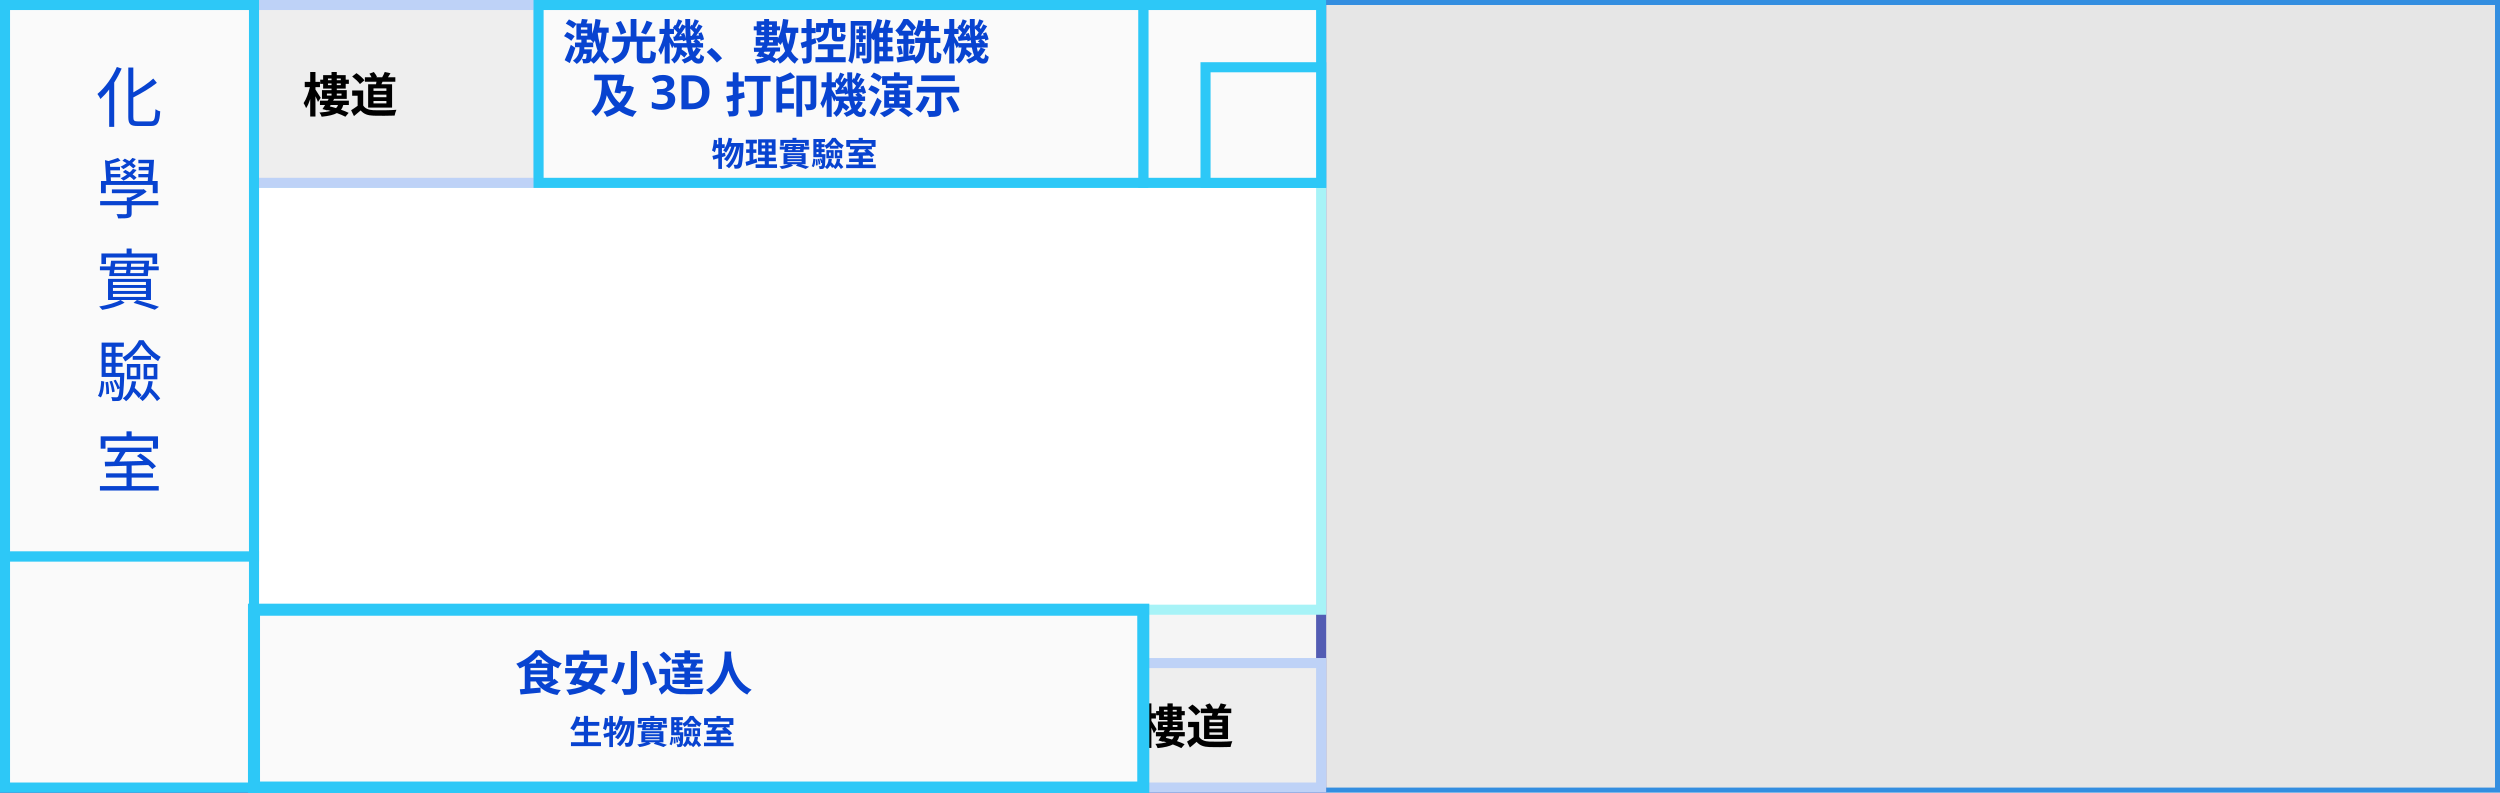
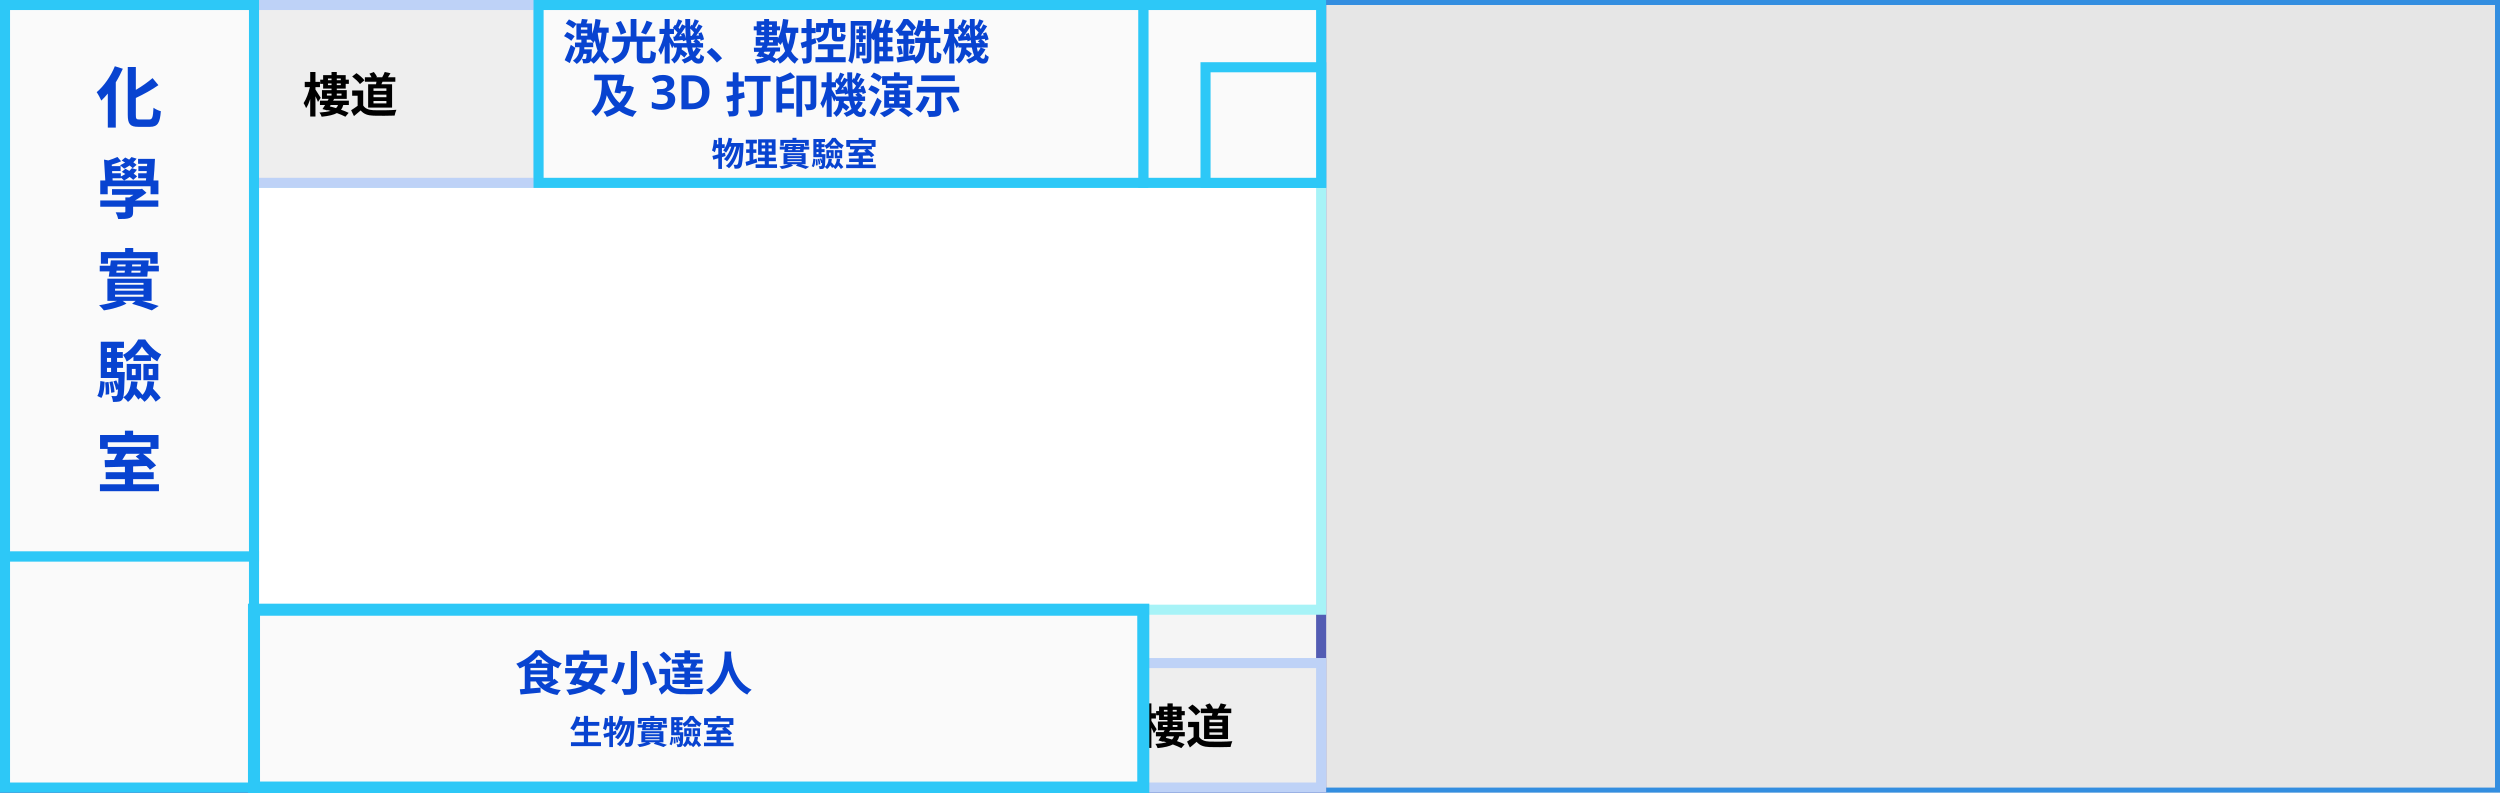
<svg xmlns="http://www.w3.org/2000/svg" width="371.903mm" height="117.903mm" viewBox="0 0 371.903 117.903" version="1.1" id="svg8">
  <defs id="defs2" />
  <g id="layer1" transform="translate(-43.79875,-307.3217)">
    <rect style="opacity:1;fill:#fafafa;fill-opacity:1;stroke:#338ee0;stroke-width:1.5;stroke-linecap:square;stroke-linejoin:miter;stroke-miterlimit:4;stroke-dasharray:none;stroke-opacity:1;paint-order:normal" id="rect821" width="116.417" height="370.417" x="308.065" y="-414.958" ry="0" transform="rotate(90)" />
    <rect style="opacity:1;fill:#e6e6e6;fill-opacity:1;stroke:none;stroke-width:1.5;stroke-linecap:square;stroke-linejoin:miter;stroke-miterlimit:4;stroke-dasharray:none;stroke-opacity:1;paint-order:normal" id="rect823-5" width="174.625" height="116.417" x="240.333" y="308.065" ry="0" />
    <rect style="opacity:1;fill:#f5f5f5;fill-opacity:1;stroke:#535cb3;stroke-width:1.5;stroke-linecap:square;stroke-linejoin:miter;stroke-miterlimit:4;stroke-dasharray:none;stroke-opacity:1;paint-order:normal" id="rect823" width="195.792" height="116.417" x="44.542" y="308.065" ry="0" />
    <rect style="opacity:1;fill:#ffffff;fill-opacity:1;stroke:#a7f3f7;stroke-width:1.5;stroke-linecap:square;stroke-linejoin:miter;stroke-miterlimit:4;stroke-dasharray:none;stroke-opacity:1;paint-order:normal" id="rect878" width="158.75" height="63.5" x="81.583" y="334.523" />
    <rect style="opacity:1;fill:#fafafa;fill-opacity:1;stroke:#2dc8f7;stroke-width:1.5;stroke-linecap:square;stroke-linejoin:miter;stroke-miterlimit:4;stroke-dasharray:none;stroke-opacity:1;paint-order:normal" id="rect827-9" width="26.458" height="26.458" x="213.875" y="308.065" />
    <rect style="opacity:1;fill:#fafafa;fill-opacity:1;stroke:#2dc8f7;stroke-width:1.5;stroke-linecap:square;stroke-linejoin:miter;stroke-miterlimit:4;stroke-dasharray:none;stroke-opacity:1;paint-order:normal" id="rect827" width="17.198" height="17.198" x="223.135" y="317.325" />
    <rect style="opacity:1;fill:#eeeeee;fill-opacity:1;stroke:#bed2f7;stroke-width:1.5;stroke-linecap:square;stroke-linejoin:miter;stroke-miterlimit:4;stroke-dasharray:none;stroke-opacity:1;paint-order:normal" id="rect829-1" width="42.333" height="26.458" x="81.583" y="308.065" />
    <text xml:space="preserve" style="font-style:normal;font-weight:normal;font-size:10.583px;line-height:0.6;font-family:sans-serif;letter-spacing:0px;word-spacing:0px;fill:#000000;fill-opacity:1;stroke:none;stroke-width:1.5;stroke-miterlimit:4;stroke-dasharray:none" x="102.757" y="324.031" id="text931-5-5">
      <tspan x="102.757" y="324.031" style="font-style:normal;font-variant:normal;font-weight:bold;font-stretch:normal;font-size:7.056px;line-height:0.6;font-family:'Microsoft JhengHei UI';-inkscape-font-specification:'Microsoft JhengHei UI Bold';text-align:center;text-anchor:middle;fill:#000000;fill-opacity:1;stroke-width:1.5;stroke-miterlimit:4;stroke-dasharray:none" id="tspan951-2">樓道</tspan>
    </text>
    <rect style="opacity:1;fill:#eeeeee;fill-opacity:1;stroke:#bed2f7;stroke-width:1.5;stroke-linecap:square;stroke-linejoin:miter;stroke-miterlimit:4;stroke-dasharray:none;stroke-opacity:1;paint-order:normal" id="rect829-1-2" width="26.458" height="18.521" x="213.875" y="405.96" />
    <text xml:space="preserve" style="font-style:normal;font-weight:normal;font-size:10.583px;line-height:0.6;font-family:sans-serif;letter-spacing:0px;word-spacing:0px;fill:#000000;fill-opacity:1;stroke:none;stroke-width:1.5;stroke-miterlimit:4;stroke-dasharray:none" x="227.111" y="417.958" id="text931-5-5-9">
      <tspan x="227.111" y="417.958" style="font-style:normal;font-variant:normal;font-weight:bold;font-stretch:normal;font-size:7.056px;line-height:0.6;font-family:'Microsoft JhengHei UI';-inkscape-font-specification:'Microsoft JhengHei UI Bold';text-align:center;text-anchor:middle;fill:#000000;fill-opacity:1;stroke-width:1.5;stroke-miterlimit:4;stroke-dasharray:none" id="tspan951-2-9">樓道</tspan>
    </text>
    <text xml:space="preserve" style="font-style:normal;font-weight:normal;font-size:10.583px;line-height:1.25;font-family:sans-serif;letter-spacing:0px;word-spacing:0px;fill:#000000;fill-opacity:1;stroke:none;stroke-width:0.265" x="417.604" y="407.283" id="text1097">
      <tspan id="tspan1095" x="417.604" y="416.647" style="stroke-width:0.265" />
    </text>
    <rect style="opacity:1;fill:#fafafa;fill-opacity:1;stroke:#2dc8f7;stroke-width:1.5;stroke-linecap:square;stroke-linejoin:miter;stroke-miterlimit:4;stroke-dasharray:none;stroke-opacity:1;paint-order:normal" id="rect829-9" width="89.958" height="26.458" x="123.917" y="308.065" />
    <text xml:space="preserve" style="font-style:normal;font-weight:normal;font-size:10.583px;line-height:0.75;font-family:sans-serif;letter-spacing:0px;word-spacing:0px;fill:#0843d0;fill-opacity:1;stroke:none;stroke-width:1.5;stroke-miterlimit:4;stroke-dasharray:none" x="168.867" y="316.145" id="text931-5-9">
      <tspan id="tspan929-6-7" x="168.867" y="316.145" style="font-style:normal;font-variant:normal;font-weight:bold;font-stretch:normal;font-size:7.056px;line-height:0.75;font-family:'Microsoft JhengHei UI';-inkscape-font-specification:'Microsoft JhengHei UI Bold';text-align:center;text-anchor:middle;fill:#0843d0;fill-opacity:1;stroke-width:1.5;stroke-miterlimit:4;stroke-dasharray:none">激光機、數控雕銑機</tspan>
      <tspan x="168.867" y="324.083" style="font-style:normal;font-variant:normal;font-weight:bold;font-stretch:normal;font-size:7.056px;line-height:0.75;font-family:'Microsoft JhengHei UI';-inkscape-font-specification:'Microsoft JhengHei UI Bold';text-align:center;text-anchor:middle;fill:#0843d0;fill-opacity:1;stroke-width:1.5;stroke-miterlimit:4;stroke-dasharray:none" id="tspan846">及 3D 打印機演示</tspan>
      <tspan x="168.867" y="332.02" style="font-style:normal;font-variant:normal;font-weight:bold;font-stretch:normal;font-size:4.939px;line-height:0.75;font-family:'Microsoft JhengHei UI';-inkscape-font-specification:'Microsoft JhengHei UI Bold';text-align:center;text-anchor:middle;fill:#0843d0;fill-opacity:1;stroke-width:1.5;stroke-miterlimit:4;stroke-dasharray:none" id="tspan951-24">物理實驗室</tspan>
    </text>
    <rect style="opacity:1;fill:#fafafa;fill-opacity:1;stroke:#2dc8f7;stroke-width:1.5;stroke-linecap:square;stroke-linejoin:miter;stroke-miterlimit:4;stroke-dasharray:none;stroke-opacity:1;paint-order:normal" id="rect825-23" width="37.042" height="34.396" x="44.542" y="390.085" />
    <rect style="opacity:1;fill:#fafafa;fill-opacity:1;stroke:#2dc8f7;stroke-width:1.5;stroke-linecap:square;stroke-linejoin:miter;stroke-miterlimit:4;stroke-dasharray:none;stroke-opacity:1;paint-order:normal" id="rect825" width="37.042" height="82.021" x="44.542" y="308.065" />
    <rect style="opacity:1;fill:#fafafa;fill-opacity:1;stroke:#2dc8f7;stroke-width:1.793;stroke-linecap:square;stroke-linejoin:miter;stroke-miterlimit:4;stroke-dasharray:none;stroke-opacity:1;paint-order:normal" id="rect846" width="132.292" height="26.458" x="81.583" y="398.023" />
    <text xml:space="preserve" style="font-style:normal;font-weight:normal;font-size:10.583px;line-height:0.75;font-family:sans-serif;letter-spacing:0px;word-spacing:0px;fill:#0843d0;fill-opacity:1;stroke:none;stroke-width:1.5;stroke-miterlimit:4;stroke-dasharray:none" x="147.712" y="410.076" id="text931-5-9-6">
      <tspan x="147.712" y="410.076" style="font-style:normal;font-variant:normal;font-weight:bold;font-stretch:normal;font-size:7.056px;line-height:0.75;font-family:'Microsoft JhengHei UI';-inkscape-font-specification:'Microsoft JhengHei UI Bold';text-align:center;text-anchor:middle;fill:#0843d0;fill-opacity:1;stroke-width:1.5;stroke-miterlimit:4;stroke-dasharray:none" id="tspan846-4">食安小達人</tspan>
      <tspan x="147.712" y="418.013" style="font-style:normal;font-variant:normal;font-weight:bold;font-stretch:normal;font-size:4.939px;line-height:0.75;font-family:'Microsoft JhengHei UI';-inkscape-font-specification:'Microsoft JhengHei UI Bold';text-align:center;text-anchor:middle;fill:#0843d0;fill-opacity:1;stroke-width:1.5;stroke-miterlimit:4;stroke-dasharray:none" id="tspan951-24-7">生物實驗室</tspan>
    </text>
    <text xml:space="preserve" style="font-style:normal;font-weight:normal;font-size:10.583px;line-height:1.25;font-family:sans-serif;letter-spacing:0px;word-spacing:0px;fill:#0843d0;fill-opacity:1;stroke:none;stroke-width:0.265" x="58.085" y="325.428" id="text863">
-       <tspan id="tspan861" x="58.085" y="325.428" style="font-size:9.878px;writing-mode:lr-tb;fill:#0843d0;fill-opacity:1;stroke-width:0.265">化</tspan>
-       <tspan x="58.085" y="339.017" style="font-size:9.878px;writing-mode:lr-tb;fill:#0843d0;fill-opacity:1;stroke-width:0.265" id="tspan865">學</tspan>
-       <tspan x="58.085" y="352.606" style="font-size:9.878px;writing-mode:lr-tb;fill:#0843d0;fill-opacity:1;stroke-width:0.265" id="tspan867">實</tspan>
-       <tspan x="58.085" y="366.194" style="font-size:9.878px;writing-mode:lr-tb;fill:#0843d0;fill-opacity:1;stroke-width:0.265" id="tspan869">驗</tspan>
-       <tspan x="58.085" y="379.783" style="font-size:9.878px;writing-mode:lr-tb;fill:#0843d0;fill-opacity:1;stroke-width:0.265" id="tspan871">室</tspan>
+       <tspan id="tspan861" x="58.085" y="325.428" style="font-size:9.878px;writing-mode:lr-tb;fill:#0843d0;fill-opacity:1;stroke-width:0.265;-inkscape-font-specification:'sans-serif Bold';font-family:sans-serif;font-weight:bold;font-style:normal;font-stretch:normal;font-variant:normal">化</tspan>
+       <tspan x="58.085" y="339.017" style="font-size:9.878px;writing-mode:lr-tb;fill:#0843d0;fill-opacity:1;stroke-width:0.265;-inkscape-font-specification:'sans-serif Bold';font-family:sans-serif;font-weight:bold;font-style:normal;font-stretch:normal;font-variant:normal" id="tspan865">學</tspan>
+       <tspan x="58.085" y="352.606" style="font-size:9.878px;writing-mode:lr-tb;fill:#0843d0;fill-opacity:1;stroke-width:0.265;-inkscape-font-specification:'sans-serif Bold';font-family:sans-serif;font-weight:bold;font-style:normal;font-stretch:normal;font-variant:normal" id="tspan867">實</tspan>
+       <tspan x="58.085" y="366.194" style="font-size:9.878px;writing-mode:lr-tb;fill:#0843d0;fill-opacity:1;stroke-width:0.265;-inkscape-font-specification:'sans-serif Bold';font-family:sans-serif;font-weight:bold;font-style:normal;font-stretch:normal;font-variant:normal" id="tspan869">驗</tspan>
+       <tspan x="58.085" y="379.783" style="font-size:9.878px;writing-mode:lr-tb;fill:#0843d0;fill-opacity:1;stroke-width:0.265;-inkscape-font-specification:'sans-serif Bold';font-family:sans-serif;font-weight:bold;font-style:normal;font-stretch:normal;font-variant:normal" id="tspan871">室</tspan>
    </text>
  </g>
</svg>
